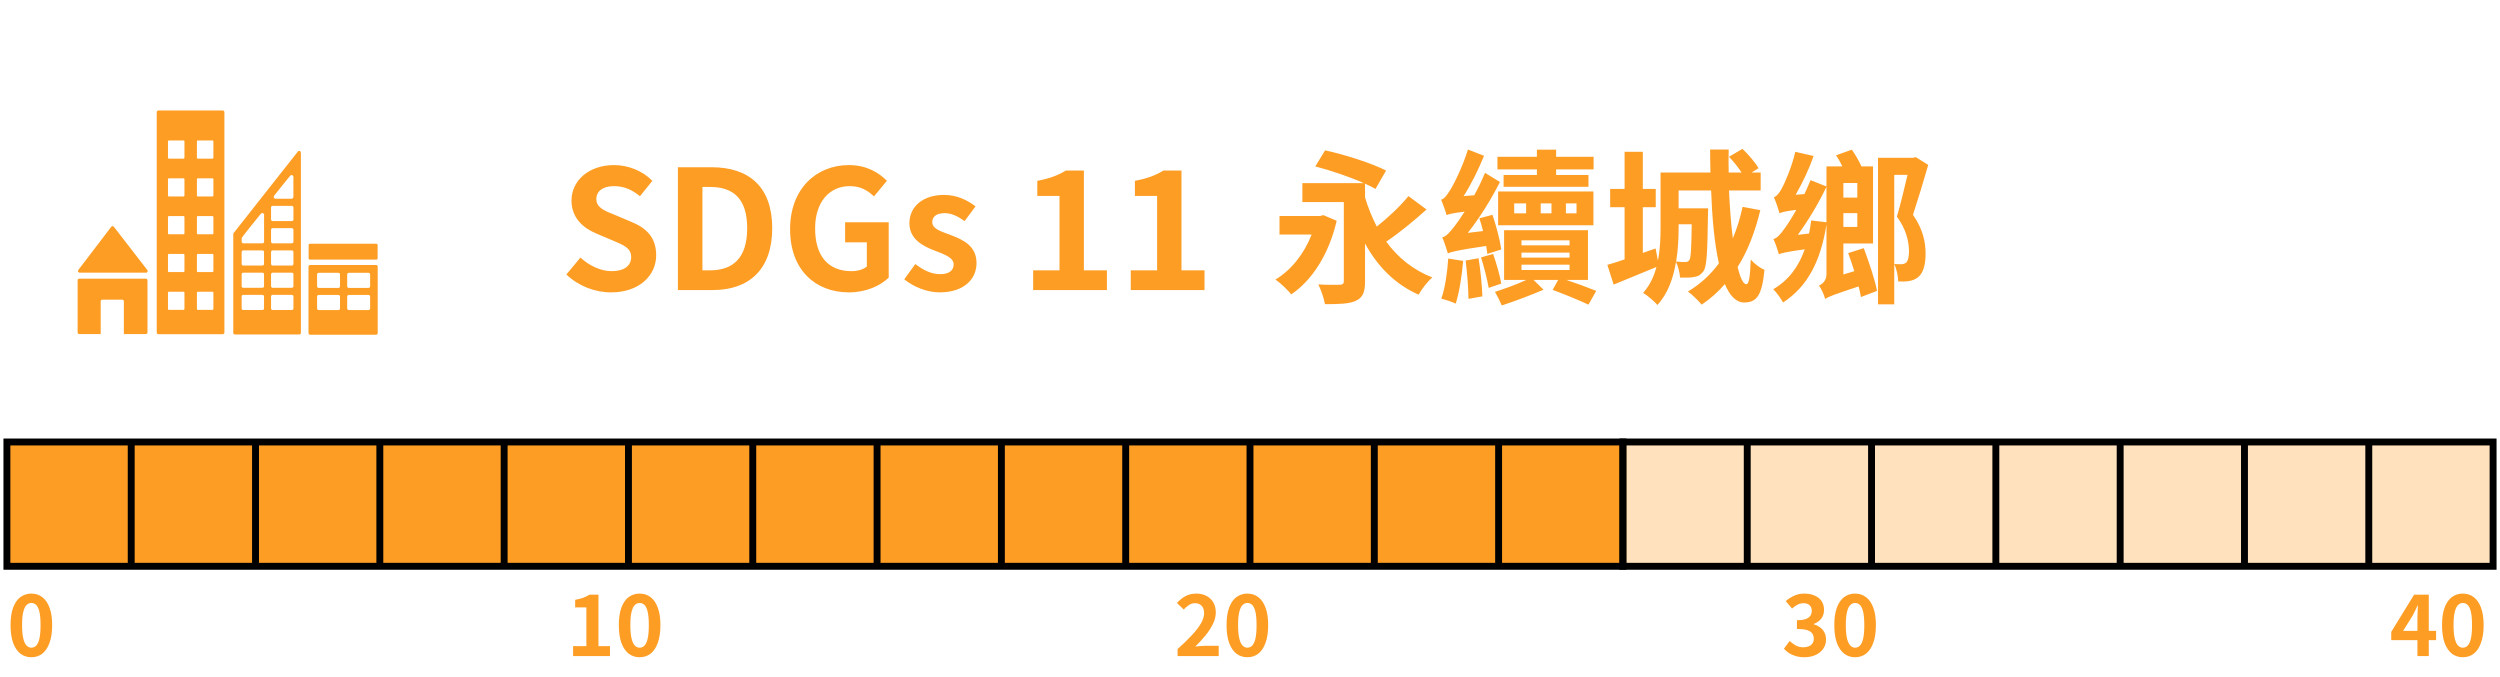
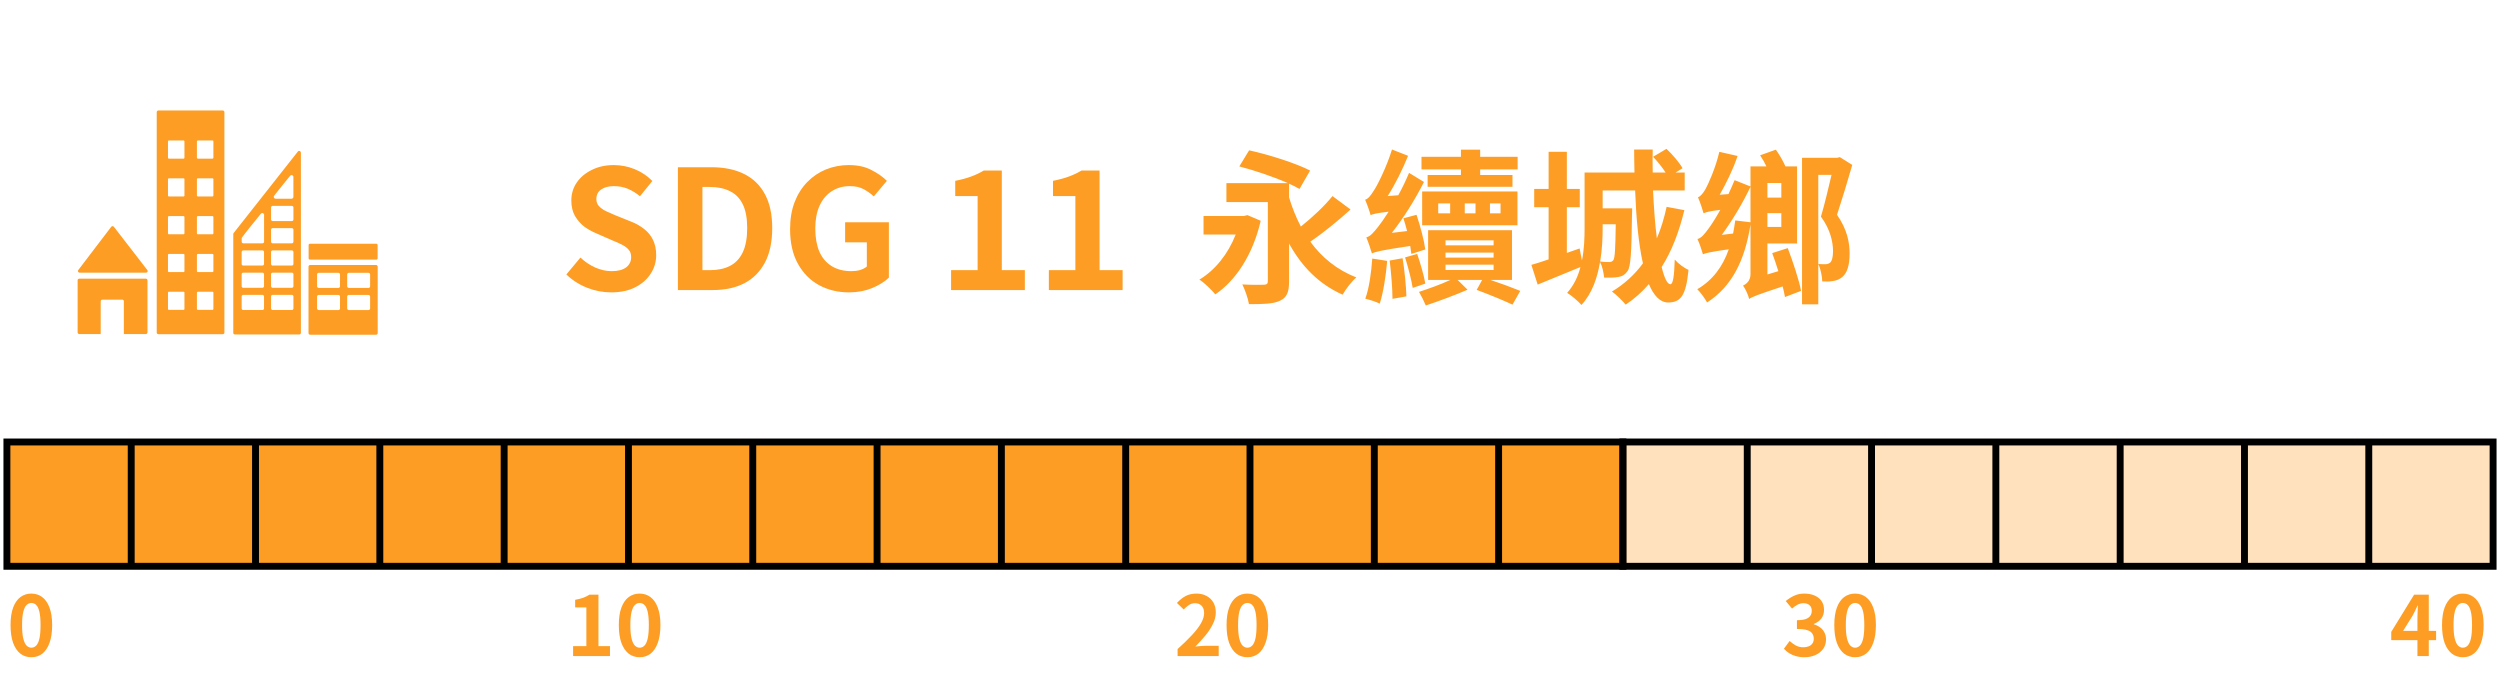
<svg xmlns="http://www.w3.org/2000/svg" width="362" height="98" fill="none">
-   <path fill="#FD9D24" d="M11.519 39.48h9.629a.236.236 0 0 0 .234-.239.22.22 0 0 0-.064-.155l-.011-.016-4.789-6.196-.048-.051a.23.23 0 0 0-.175-.076.24.24 0 0 0-.155.06l-.028.032-.043.051-4.673 6.133-.072.087a.238.238 0 0 0 .195.37M21.12 40.35h-9.645a.235.235 0 0 0-.235.235v7.548c0 .132.108.239.235.239h3.106v-4.748c0-.132.103-.235.235-.235h2.883c.131 0 .235.103.235.235v4.748h3.185a.236.236 0 0 0 .235-.239v-7.548a.235.235 0 0 0-.235-.234M54.456 38.374h-9.55a.23.23 0 0 0-.234.227v9.64a.23.23 0 0 0 .235.226h9.549a.23.23 0 0 0 .234-.226V38.6a.23.23 0 0 0-.234-.227m-5.222 6.295a.23.23 0 0 1-.235.227h-2.852a.23.23 0 0 1-.234-.227v-1.733c0-.128.103-.227.234-.227H49c.127 0 .235.1.235.226zm0-3.205a.23.23 0 0 1-.235.227h-2.852a.23.23 0 0 1-.234-.227V39.73a.23.23 0 0 1 .234-.226H49c.127 0 .235.103.235.226zm4.359 3.205a.23.23 0 0 1-.235.227h-2.852a.23.23 0 0 1-.234-.227v-1.733c0-.128.103-.227.234-.227h2.852c.131 0 .235.1.235.226zm0-3.205a.23.23 0 0 1-.235.227h-2.852a.23.23 0 0 1-.234-.227V39.73a.23.23 0 0 1 .234-.226h2.852a.23.23 0 0 1 .235.226zM32.263 16h-9.342a.23.23 0 0 0-.227.23v31.931c0 .127.104.227.227.227h9.342c.124 0 .231-.104.231-.227v-31.93a.23.23 0 0 0-.23-.231m-5.556 28.749a.124.124 0 0 1-.123.123h-2.14a.124.124 0 0 1-.123-.123v-2.382c0-.068.056-.123.123-.123h2.14c.068 0 .123.055.123.123zm0-5.476a.124.124 0 0 1-.123.123h-2.14a.12.12 0 0 1-.123-.123V36.89c0-.068.056-.124.123-.124h2.14c.068 0 .123.052.123.124zm0-5.473a.124.124 0 0 1-.123.124h-2.14a.124.124 0 0 1-.123-.123v-2.387c0-.067.056-.123.123-.123h2.14c.068 0 .123.056.123.123zm0-5.476a.124.124 0 0 1-.123.124h-2.14a.124.124 0 0 1-.123-.124v-2.386a.12.12 0 0 1 .123-.12h2.14a.12.12 0 0 1 .123.12zm0-5.476a.124.124 0 0 1-.123.123h-2.14a.124.124 0 0 1-.123-.123v-2.386c0-.067.056-.123.123-.123h2.14c.068 0 .123.056.123.123zm4.192 21.9a.124.124 0 0 1-.123.124h-2.14a.124.124 0 0 1-.123-.123v-2.382c0-.068.056-.123.123-.123h2.14c.067 0 .123.055.123.123zm0-5.475a.124.124 0 0 1-.123.123h-2.14a.12.12 0 0 1-.123-.123V36.89c0-.068.056-.124.123-.124h2.14c.067 0 .123.052.123.124zm0-5.473a.124.124 0 0 1-.123.124h-2.14a.124.124 0 0 1-.123-.123v-2.387c0-.067.056-.123.123-.123h2.14c.067 0 .123.056.123.123zm0-5.476a.124.124 0 0 1-.123.124h-2.14a.124.124 0 0 1-.123-.124v-2.386a.12.12 0 0 1 .123-.12h2.14a.12.12 0 0 1 .123.12zm0-5.476a.124.124 0 0 1-.123.123h-2.14a.124.124 0 0 1-.123-.123v-2.386c0-.067.056-.123.123-.123h2.14c.067 0 .123.056.123.123zM44.878 35.292h9.61c.106 0 .19.087.19.19v1.922a.19.19 0 0 1-.19.19h-9.61a.19.19 0 0 1-.19-.19v-1.921a.19.19 0 0 1 .19-.191M43.55 22.029a.25.25 0 0 0-.234-.18.26.26 0 0 0-.152.056l-.08.1-9.182 11.648-.044.056a.26.26 0 0 0-.08.183v14.312c0 .128.104.227.231.227h9.334a.227.227 0 0 0 .227-.227v-26.08a.2.2 0 0 0-.024-.095zm-3.866 6.323.068-.084c.628-.807 1.686-2.107 2.203-2.744l.068-.08a.263.263 0 0 1 .461.12v2.947a.263.263 0 0 1-.254.262h-2.343a.266.266 0 0 1-.203-.421M38.23 44.665a.227.227 0 0 1-.227.227h-2.784a.227.227 0 0 1-.227-.227v-1.742c0-.127.104-.227.227-.227h2.784c.127 0 .227.104.227.227zm0-3.217a.227.227 0 0 1-.227.226h-2.784a.227.227 0 0 1-.227-.226v-1.742c0-.127.104-.227.227-.227h2.784c.127 0 .227.1.227.227zm0-3.222a.23.23 0 0 1-.227.227h-2.784a.227.227 0 0 1-.227-.227v-1.742c0-.127.104-.226.227-.226h2.784c.127 0 .227.103.227.226zm.008-7.059v3.838a.227.227 0 0 1-.227.227h-2.784a.23.23 0 0 1-.23-.227v-.481q.002-.048.015-.084c.004-.008.004-.011.016-.027q.007-.016.02-.032.011-.018.028-.036c.354-.51 1.96-2.49 2.637-3.317l.067-.083a.263.263 0 0 1 .462.119v.103zm4.251 13.498a.227.227 0 0 1-.227.227h-2.783a.23.23 0 0 1-.231-.227v-1.742c0-.127.103-.227.23-.227h2.785a.23.23 0 0 1 .226.227zm0-3.217a.227.227 0 0 1-.227.226h-2.783a.23.23 0 0 1-.231-.226v-1.742c0-.127.103-.227.23-.227h2.785c.123 0 .226.1.226.227zm0-3.222a.23.23 0 0 1-.227.227h-2.783a.23.23 0 0 1-.231-.227v-1.742c0-.127.103-.226.23-.226h2.785a.23.23 0 0 1 .226.226zm0-3.22a.227.227 0 0 1-.227.226h-2.783a.23.23 0 0 1-.231-.227v-1.742c0-.127.103-.226.23-.226h2.785a.23.23 0 0 1 .226.226zm0-3.222a.227.227 0 0 1-.227.227h-2.783a.23.23 0 0 1-.231-.227v-1.742a.23.23 0 0 1 .23-.23h2.785a.23.23 0 0 1 .226.23zM88.488 42.336c-2.376 0-4.752-.936-6.48-2.592l2.04-2.448c1.272 1.176 2.952 1.968 4.512 1.968 1.848 0 2.832-.792 2.832-2.04 0-1.32-1.08-1.728-2.664-2.4l-2.376-1.008c-1.8-.744-3.6-2.184-3.6-4.776 0-2.904 2.544-5.136 6.144-5.136 2.064 0 4.128.816 5.568 2.28l-1.8 2.232c-1.128-.936-2.304-1.464-3.768-1.464-1.56 0-2.544.696-2.544 1.872 0 1.272 1.248 1.728 2.76 2.328l2.328.984c2.16.888 3.576 2.256 3.576 4.824 0 2.904-2.424 5.376-6.528 5.376M98.161 42V24.216h4.872c5.424 0 8.784 2.832 8.784 8.832 0 5.976-3.36 8.952-8.592 8.952zm3.552-2.856h1.104c3.312 0 5.376-1.776 5.376-6.096 0-4.344-2.064-5.976-5.376-5.976h-1.104zm21.212 3.192c-4.824 0-8.52-3.216-8.52-9.144 0-5.856 3.792-9.288 8.52-9.288 2.568 0 4.344 1.104 5.496 2.28l-1.872 2.256c-.888-.84-1.896-1.488-3.504-1.488-2.952 0-5.016 2.304-5.016 6.12 0 3.864 1.776 6.192 5.28 6.192.84 0 1.704-.24 2.208-.672v-3.504h-3.144v-2.904h6.312V40.2c-1.2 1.176-3.288 2.136-5.76 2.136m13.124 0c-1.8 0-3.768-.792-5.112-1.896l1.608-2.208c1.2.936 2.352 1.464 3.6 1.464 1.344 0 1.944-.576 1.944-1.416 0-1.008-1.392-1.464-2.808-2.016-1.704-.648-3.6-1.68-3.6-3.936 0-2.4 1.944-4.104 5.016-4.104 1.944 0 3.456.816 4.56 1.656l-1.584 2.136c-.96-.696-1.896-1.152-2.88-1.152-1.224 0-1.8.528-1.8 1.296 0 .984 1.248 1.344 2.664 1.872 1.776.672 3.744 1.56 3.744 4.056 0 2.352-1.848 4.248-5.352 4.248M149.601 42v-2.856h3.816V28.368h-3.216v-2.184c1.776-.336 3-.792 4.128-1.488h2.616v14.448h3.336V42zm14.133 0v-2.856h3.816V28.368h-3.216v-2.184c1.776-.336 3-.792 4.128-1.488h2.616v14.448h3.336V42zM191.632 31.152l1.92.816c-1.152 4.968-3.648 8.688-6.576 10.656-.48-.6-1.608-1.704-2.304-2.136 2.256-1.344 4.152-3.696 5.256-6.528h-4.656v-2.688h5.856zm12.312-2.76 2.616 1.944c-1.8 1.632-4.008 3.432-5.832 4.656 1.68 2.304 3.864 4.08 6.672 5.184-.672.552-1.56 1.728-1.992 2.496-3.48-1.56-5.952-4.128-7.752-7.416v5.496c0 1.56-.312 2.328-1.344 2.808-.984.456-2.448.48-4.464.48-.12-.816-.576-2.088-.96-2.856 1.2.072 2.688.072 3.12.048s.576-.144.576-.528V29.256h-6V26.52h8.904c-2.04-.912-4.824-1.848-7.032-2.424l1.416-2.328c2.784.6 6.792 1.872 8.832 2.928l-1.536 2.664c-.408-.24-.936-.504-1.512-.768v1.992a24.6 24.6 0 0 0 1.704 4.224c1.632-1.296 3.432-2.976 4.584-4.416m18.6-3.048v-.816h-5.712v-1.824h5.712v-1.032h2.784v1.032h5.424v1.824h-5.424v.816h4.68v1.704H217.72v-1.704zm-3.288 4.104v1.44h1.728v-1.44zm9.024 1.44v-1.44h-1.536v1.44zm-5.184 0h1.56v-1.44h-1.56zm-6.168 1.728V27.72h13.8v4.896zm.456 3.504-2.016.648c-.048-.336-.096-.72-.168-1.152-4.248.624-5.04.84-5.544 1.08-.144-.48-.528-1.68-.816-2.328.576-.12 1.056-.696 1.776-1.608.288-.36.816-1.104 1.464-2.112-1.752.216-2.256.336-2.616.504-.12-.48-.528-1.632-.792-2.232.432-.12.816-.6 1.272-1.344.456-.648 1.848-3.408 2.616-5.928l2.328.912c-.792 1.968-1.848 4.104-2.952 5.832l1.536-.12a34 34 0 0 0 1.56-3.24l2.16 1.32c-1.272 2.52-2.928 5.184-4.656 7.368l2.208-.264c-.168-.648-.336-1.296-.528-1.848l1.896-.504c.552 1.632 1.104 3.744 1.272 5.016m-7.68 1.32 2.16.336c-.192 2.256-.576 4.656-1.08 6.192-.48-.264-1.512-.576-2.088-.72.552-1.512.864-3.72 1.008-5.808m2.52.288 1.872-.336c.288 1.776.504 4.008.552 5.52l-2.016.36c0-1.512-.192-3.768-.408-5.544m2.232-.456 1.752-.504c.456 1.344.984 3.12 1.176 4.296l-1.824.624c-.192-1.2-.672-3.024-1.104-4.416m5.856 1.056v.768h6.96v-.768zm0-1.752v.72h6.96v-.72zm0-1.776v.72h6.96v-.72zm9.624 5.736h-3.12a77 77 0 0 1 4.32 1.584l-1.128 1.992c-1.272-.6-3.36-1.464-5.184-2.136l.792-1.44h-3.552l1.44 1.416a80 80 0 0 1-6.048 2.28 19 19 0 0 0-.984-1.968c1.32-.432 3.168-1.08 4.536-1.728h-3.216v-7.2h12.144zm15.024-8.064h-1.896v.48c0 1.488-.072 3.216-.36 4.92.6.072 1.056.072 1.32.072s.432-.072.6-.288c.216-.36.288-1.632.336-5.184m7.368-2.52 2.568.48c-.768 3.144-1.824 5.928-3.288 8.232.384 1.584.816 2.496 1.272 2.496.36 0 .552-1.128.624-3.576.528.6 1.344 1.224 1.992 1.488-.36 3.696-1.104 4.728-2.952 4.728-1.176 0-2.088-1.008-2.784-2.664a16.5 16.5 0 0 1-3.36 2.976c-.384-.48-1.392-1.488-1.992-1.896a15.2 15.2 0 0 0 4.488-4.08c-.648-2.88-.984-6.624-1.128-10.56h-4.704v2.592h4.272s0 .648-.024.96c-.072 5.352-.168 7.488-.648 8.136-.384.528-.744.744-1.32.84-.48.096-1.248.12-2.064.096-.072-.72-.264-1.656-.6-2.256-.384 2.304-1.152 4.56-2.688 6.216-.384-.48-1.464-1.392-2.064-1.752.96-1.08 1.584-2.4 1.92-3.744-2.112.864-4.368 1.8-6.192 2.544l-.912-2.856c.72-.192 1.56-.48 2.496-.792V30h-2.088v-2.64h2.088v-5.376h2.64v5.376h1.872V30h-1.872v6.624l1.848-.648.336 1.752c.336-1.608.384-3.312.384-4.776v-7.968h7.224c-.024-1.128-.048-2.232-.048-3.336h2.688a77 77 0 0 0 0 3.336h1.872a16 16 0 0 0-1.824-2.28l1.944-1.152c.888.84 1.896 2.016 2.328 2.808l-1.008.624h1.32v2.592h-4.584c.12 2.52.288 4.896.552 6.936.6-1.392 1.056-2.928 1.416-4.56m9.936 1.968 2.208.264v-5.136a45 45 0 0 1-4.152 6.96l1.632-.192c.12-.6.216-1.224.312-1.896m6.672-5.424h-2.016v2.112h2.016zm-2.016 6.36h2.016v-1.992h-2.016zm.696 3.792 2.256-.72c.744 1.992 1.632 4.608 1.92 6.192l-2.328.888a17 17 0 0 0-.336-1.536c-3.672 1.224-4.392 1.488-4.848 1.824-.12-.552-.552-1.488-.888-1.944.456-.216 1.08-.672 1.08-1.656v-7.2c-.816 5.232-2.688 8.976-6.288 11.304-.24-.48-.96-1.488-1.416-1.92 2.208-1.296 3.672-3.24 4.56-5.784-2.736.384-3.336.552-3.744.72-.12-.456-.504-1.608-.792-2.208.528-.12 1.008-.672 1.608-1.512.312-.408.984-1.416 1.704-2.712-1.584.192-2.088.336-2.424.504-.144-.528-.528-1.68-.816-2.328.384-.12.744-.576 1.104-1.2s1.464-3.072 1.992-5.376l2.64.6c-.648 1.944-1.656 3.984-2.592 5.616l1.272-.096c.312-.672.624-1.368.888-2.016l2.304.912v-2.904h2.304a11.3 11.3 0 0 0-.912-1.608l2.28-.816a14.6 14.6 0 0 1 1.392 2.424h1.68v11.16h-4.296v4.488l1.584-.48c-.288-.888-.576-1.8-.888-2.616m9.792-13.896 1.8 1.128A226 226 0 0 1 277 31.104c1.488 2.136 1.824 4.032 1.824 5.616 0 1.68-.36 2.832-1.08 3.408-.36.312-.84.504-1.392.576-.408.072-.96.072-1.488.048-.024-.696-.216-1.8-.576-2.52.408.024.744.024 1.056.024.216 0 .456-.072.648-.216.288-.24.432-.864.432-1.68-.024-1.32-.336-3.048-1.752-4.992.528-1.752 1.104-4.224 1.536-6.048h-1.92v18.744h-2.352V22.848h5.088z" />
+   <path fill="#FD9D24" d="M11.519 39.48h9.629a.236.236 0 0 0 .234-.239.22.22 0 0 0-.064-.155l-.011-.016-4.789-6.196-.048-.051a.23.23 0 0 0-.175-.076.24.24 0 0 0-.155.06l-.028.032-.043.051-4.673 6.133-.072.087a.238.238 0 0 0 .195.37M21.12 40.35h-9.645a.235.235 0 0 0-.235.235v7.548c0 .132.108.239.235.239h3.106v-4.748c0-.132.103-.235.235-.235h2.883c.131 0 .235.103.235.235v4.748h3.185a.236.236 0 0 0 .235-.239v-7.548a.235.235 0 0 0-.235-.234M54.456 38.374h-9.55a.23.23 0 0 0-.234.227v9.64a.23.23 0 0 0 .235.226h9.549a.23.23 0 0 0 .234-.226V38.6a.23.23 0 0 0-.234-.227m-5.222 6.295a.23.23 0 0 1-.235.227h-2.852a.23.23 0 0 1-.234-.227v-1.733c0-.128.103-.227.234-.227H49c.127 0 .235.1.235.226zm0-3.205a.23.23 0 0 1-.235.227h-2.852a.23.23 0 0 1-.234-.227V39.73a.23.23 0 0 1 .234-.226H49c.127 0 .235.103.235.226zm4.359 3.205a.23.23 0 0 1-.235.227h-2.852a.23.23 0 0 1-.234-.227v-1.733c0-.128.103-.227.234-.227h2.852c.131 0 .235.1.235.226zm0-3.205a.23.23 0 0 1-.235.227h-2.852a.23.23 0 0 1-.234-.227V39.73a.23.23 0 0 1 .234-.226h2.852a.23.23 0 0 1 .235.226zM32.263 16h-9.342a.23.23 0 0 0-.227.23v31.931c0 .127.104.227.227.227h9.342c.124 0 .231-.104.231-.227v-31.93a.23.23 0 0 0-.23-.231m-5.556 28.749a.124.124 0 0 1-.123.123h-2.14a.124.124 0 0 1-.123-.123v-2.382c0-.068.056-.123.123-.123h2.14c.068 0 .123.055.123.123zm0-5.476a.124.124 0 0 1-.123.123h-2.14a.12.12 0 0 1-.123-.123V36.89c0-.068.056-.124.123-.124h2.14c.068 0 .123.052.123.124zm0-5.473a.124.124 0 0 1-.123.124h-2.14a.124.124 0 0 1-.123-.123v-2.387c0-.067.056-.123.123-.123h2.14c.068 0 .123.056.123.123zm0-5.476a.124.124 0 0 1-.123.124h-2.14a.124.124 0 0 1-.123-.124v-2.386a.12.12 0 0 1 .123-.12h2.14a.12.12 0 0 1 .123.12zm0-5.476a.124.124 0 0 1-.123.123h-2.14a.124.124 0 0 1-.123-.123v-2.386c0-.067.056-.123.123-.123h2.14c.068 0 .123.056.123.123zm4.192 21.9a.124.124 0 0 1-.123.124h-2.14a.124.124 0 0 1-.123-.123v-2.382c0-.068.056-.123.123-.123h2.14c.067 0 .123.055.123.123zm0-5.475a.124.124 0 0 1-.123.123h-2.14a.12.12 0 0 1-.123-.123V36.89c0-.068.056-.124.123-.124h2.14c.067 0 .123.052.123.124zm0-5.473a.124.124 0 0 1-.123.124h-2.14a.124.124 0 0 1-.123-.123v-2.387c0-.067.056-.123.123-.123h2.14c.067 0 .123.056.123.123zm0-5.476a.124.124 0 0 1-.123.124h-2.14a.124.124 0 0 1-.123-.124v-2.386a.12.12 0 0 1 .123-.12h2.14a.12.12 0 0 1 .123.12zm0-5.476a.124.124 0 0 1-.123.123h-2.14a.124.124 0 0 1-.123-.123v-2.386c0-.067.056-.123.123-.123h2.14c.067 0 .123.056.123.123zM44.878 35.292h9.61c.106 0 .19.087.19.19v1.922a.19.19 0 0 1-.19.19h-9.61a.19.19 0 0 1-.19-.19v-1.921a.19.19 0 0 1 .19-.191M43.55 22.029a.25.25 0 0 0-.234-.18.26.26 0 0 0-.152.056l-.08.1-9.182 11.648-.044.056a.26.26 0 0 0-.08.183v14.312c0 .128.104.227.231.227h9.334a.227.227 0 0 0 .227-.227v-26.08a.2.2 0 0 0-.024-.095zm-3.866 6.323.068-.084c.628-.807 1.686-2.107 2.203-2.744l.068-.08a.263.263 0 0 1 .461.12v2.947a.263.263 0 0 1-.254.262h-2.343a.266.266 0 0 1-.203-.421M38.23 44.665a.227.227 0 0 1-.227.227h-2.784a.227.227 0 0 1-.227-.227v-1.742c0-.127.104-.227.227-.227h2.784c.127 0 .227.104.227.227zm0-3.217a.227.227 0 0 1-.227.226h-2.784a.227.227 0 0 1-.227-.226v-1.742c0-.127.104-.227.227-.227h2.784c.127 0 .227.1.227.227zm0-3.222a.23.23 0 0 1-.227.227h-2.784a.227.227 0 0 1-.227-.227v-1.742c0-.127.104-.226.227-.226h2.784c.127 0 .227.103.227.226zm.008-7.059v3.838a.227.227 0 0 1-.227.227h-2.784a.23.23 0 0 1-.23-.227v-.481q.002-.048.015-.084c.004-.008.004-.011.016-.027q.007-.016.02-.032.011-.018.028-.036c.354-.51 1.96-2.49 2.637-3.317l.067-.083a.263.263 0 0 1 .462.119v.103zm4.251 13.498a.227.227 0 0 1-.227.227h-2.783a.23.23 0 0 1-.231-.227v-1.742c0-.127.103-.227.23-.227h2.785a.23.23 0 0 1 .226.227zm0-3.217a.227.227 0 0 1-.227.226h-2.783a.23.23 0 0 1-.231-.226v-1.742c0-.127.103-.227.23-.227h2.785c.123 0 .226.1.226.227zm0-3.222a.23.23 0 0 1-.227.227h-2.783a.23.23 0 0 1-.231-.227v-1.742c0-.127.103-.226.23-.226h2.785a.23.23 0 0 1 .226.226zm0-3.22a.227.227 0 0 1-.227.226h-2.783a.23.23 0 0 1-.231-.227v-1.742c0-.127.103-.226.23-.226h2.785a.23.23 0 0 1 .226.226zm0-3.222a.227.227 0 0 1-.227.227h-2.783a.23.23 0 0 1-.231-.227v-1.742a.23.23 0 0 1 .23-.23h2.785a.23.23 0 0 1 .226.23zM88.488 42.336a9.4 9.4 0 0 1-3.48-.672 9.1 9.1 0 0 1-3-1.92l2.04-2.448a7.8 7.8 0 0 0 2.136 1.44q1.224.528 2.376.528 1.392 0 2.112-.552t.72-1.488q0-.672-.36-1.056-.336-.408-.936-.72t-1.392-.624l-2.352-1.032a8.4 8.4 0 0 1-1.728-.96q-.816-.624-1.368-1.56-.528-.936-.528-2.232 0-1.464.792-2.616t2.184-1.824q1.392-.696 3.168-.696 1.584 0 3.048.6a7.5 7.5 0 0 1 2.544 1.704l-1.8 2.208a7 7 0 0 0-1.752-1.08q-.912-.384-2.04-.384-1.152 0-1.848.504-.672.48-.672 1.368 0 .624.384 1.032t1.008.72q.624.288 1.368.6l2.328.936a7.1 7.1 0 0 1 1.872 1.08q.816.648 1.248 1.56.456.912.456 2.208 0 1.44-.792 2.664-.768 1.224-2.232 1.968-1.44.744-3.504.744M98.161 42V24.216h4.872q2.736 0 4.68.96a6.72 6.72 0 0 1 3.024 2.904q1.08 1.944 1.08 4.944t-1.056 4.992-2.976 3q-1.92.984-4.56.984zm3.552-2.88h1.08q1.68 0 2.88-.6 1.224-.624 1.872-1.968.648-1.368.648-3.528t-.648-3.456q-.648-1.32-1.872-1.896-1.2-.6-2.88-.6h-1.08zm21.212 3.216q-2.4 0-4.344-1.056-1.92-1.056-3.048-3.096t-1.128-4.992q0-2.208.648-3.912.672-1.728 1.848-2.928a7.95 7.95 0 0 1 2.712-1.824 8.7 8.7 0 0 1 3.312-.624q1.92 0 3.264.72 1.368.696 2.232 1.56l-1.896 2.256a7 7 0 0 0-1.488-1.056q-.792-.432-1.992-.432-1.488 0-2.616.744-1.128.72-1.752 2.088t-.624 3.288q0 1.944.576 3.336.6 1.368 1.776 2.112t2.904.744q.648 0 1.248-.168.6-.192.96-.504v-3.504h-3.144v-2.904h6.336V40.2q-.912.888-2.424 1.512t-3.36.624M137.718 42v-2.88h3.84V28.392h-3.24v-2.208q1.344-.264 2.304-.624a10.6 10.6 0 0 0 1.824-.864h2.616V39.12h3.336V42zm14.156 0v-2.88h3.84V28.392h-3.24v-2.208q1.344-.264 2.304-.624a10.6 10.6 0 0 0 1.824-.864h2.616V39.12h3.336V42zM180.632 31.152l1.92.816c-1.152 4.968-3.648 8.688-6.576 10.656-.48-.6-1.608-1.704-2.304-2.136 2.256-1.344 4.152-3.696 5.256-6.528h-4.656v-2.688h5.856zm12.312-2.76 2.616 1.944c-1.8 1.632-4.008 3.432-5.832 4.656 1.68 2.304 3.864 4.08 6.672 5.184-.672.552-1.56 1.728-1.992 2.496-3.48-1.56-5.952-4.128-7.752-7.416v5.496c0 1.56-.312 2.328-1.344 2.808-.984.456-2.448.48-4.464.48-.12-.816-.576-2.088-.96-2.856 1.2.072 2.688.072 3.12.048s.576-.144.576-.528V29.256h-6V26.52h8.904c-2.04-.912-4.824-1.848-7.032-2.424l1.416-2.328c2.784.6 6.792 1.872 8.832 2.928l-1.536 2.664c-.408-.24-.936-.504-1.512-.768v1.992a24.6 24.6 0 0 0 1.704 4.224c1.632-1.296 3.432-2.976 4.584-4.416m18.6-3.048v-.816h-5.712v-1.824h5.712v-1.032h2.784v1.032h5.424v1.824h-5.424v.816h4.68v1.704H206.72v-1.704zm-3.288 4.104v1.44h1.728v-1.44zm9.024 1.44v-1.44h-1.536v1.44zm-5.184 0h1.56v-1.44h-1.56zm-6.168 1.728V27.72h13.8v4.896zm.456 3.504-2.016.648c-.048-.336-.096-.72-.168-1.152-4.248.624-5.04.84-5.544 1.08-.144-.48-.528-1.68-.816-2.328.576-.12 1.056-.696 1.776-1.608.288-.36.816-1.104 1.464-2.112-1.752.216-2.256.336-2.616.504-.12-.48-.528-1.632-.792-2.232.432-.12.816-.6 1.272-1.344.456-.648 1.848-3.408 2.616-5.928l2.328.912c-.792 1.968-1.848 4.104-2.952 5.832l1.536-.12a34 34 0 0 0 1.56-3.24l2.16 1.32c-1.272 2.52-2.928 5.184-4.656 7.368l2.208-.264c-.168-.648-.336-1.296-.528-1.848l1.896-.504c.552 1.632 1.104 3.744 1.272 5.016m-7.68 1.32 2.16.336c-.192 2.256-.576 4.656-1.08 6.192-.48-.264-1.512-.576-2.088-.72.552-1.512.864-3.72 1.008-5.808m2.52.288 1.872-.336c.288 1.776.504 4.008.552 5.52l-2.016.36c0-1.512-.192-3.768-.408-5.544m2.232-.456 1.752-.504c.456 1.344.984 3.12 1.176 4.296l-1.824.624c-.192-1.2-.672-3.024-1.104-4.416m5.856 1.056v.768h6.96v-.768zm0-1.752v.72h6.96v-.72zm0-1.776v.72h6.96v-.72zm9.624 5.736h-3.12a77 77 0 0 1 4.32 1.584l-1.128 1.992c-1.272-.6-3.36-1.464-5.184-2.136l.792-1.44h-3.552l1.44 1.416a80 80 0 0 1-6.048 2.28 19 19 0 0 0-.984-1.968c1.32-.432 3.168-1.08 4.536-1.728h-3.216v-7.2h12.144zm15.024-8.064h-1.896v.48c0 1.488-.072 3.216-.36 4.92.6.072 1.056.072 1.32.072s.432-.072.6-.288c.216-.36.288-1.632.336-5.184m7.368-2.52 2.568.48c-.768 3.144-1.824 5.928-3.288 8.232.384 1.584.816 2.496 1.272 2.496.36 0 .552-1.128.624-3.576.528.6 1.344 1.224 1.992 1.488-.36 3.696-1.104 4.728-2.952 4.728-1.176 0-2.088-1.008-2.784-2.664a16.5 16.5 0 0 1-3.36 2.976c-.384-.48-1.392-1.488-1.992-1.896a15.2 15.2 0 0 0 4.488-4.08c-.648-2.88-.984-6.624-1.128-10.56h-4.704v2.592h4.272s0 .648-.024.96c-.072 5.352-.168 7.488-.648 8.136-.384.528-.744.744-1.32.84-.48.096-1.248.12-2.064.096-.072-.72-.264-1.656-.6-2.256-.384 2.304-1.152 4.56-2.688 6.216-.384-.48-1.464-1.392-2.064-1.752.96-1.08 1.584-2.4 1.92-3.744-2.112.864-4.368 1.8-6.192 2.544l-.912-2.856c.72-.192 1.56-.48 2.496-.792V30h-2.088v-2.64h2.088v-5.376h2.64v5.376h1.872V30h-1.872v6.624l1.848-.648.336 1.752c.336-1.608.384-3.312.384-4.776v-7.968h7.224c-.024-1.128-.048-2.232-.048-3.336h2.688a77 77 0 0 0 0 3.336h1.872a16 16 0 0 0-1.824-2.28l1.944-1.152c.888.84 1.896 2.016 2.328 2.808l-1.008.624h1.32v2.592h-4.584c.12 2.52.288 4.896.552 6.936.6-1.392 1.056-2.928 1.416-4.56m9.936 1.968 2.208.264v-5.136a45 45 0 0 1-4.152 6.96l1.632-.192c.12-.6.216-1.224.312-1.896m6.672-5.424h-2.016v2.112h2.016zm-2.016 6.36h2.016v-1.992h-2.016zm.696 3.792 2.256-.72c.744 1.992 1.632 4.608 1.92 6.192l-2.328.888a17 17 0 0 0-.336-1.536c-3.672 1.224-4.392 1.488-4.848 1.824-.12-.552-.552-1.488-.888-1.944.456-.216 1.08-.672 1.08-1.656v-7.2c-.816 5.232-2.688 8.976-6.288 11.304-.24-.48-.96-1.488-1.416-1.92 2.208-1.296 3.672-3.24 4.56-5.784-2.736.384-3.336.552-3.744.72-.12-.456-.504-1.608-.792-2.208.528-.12 1.008-.672 1.608-1.512.312-.408.984-1.416 1.704-2.712-1.584.192-2.088.336-2.424.504-.144-.528-.528-1.68-.816-2.328.384-.12.744-.576 1.104-1.2s1.464-3.072 1.992-5.376l2.64.6c-.648 1.944-1.656 3.984-2.592 5.616l1.272-.096c.312-.672.624-1.368.888-2.016l2.304.912v-2.904h2.304a11.3 11.3 0 0 0-.912-1.608l2.28-.816a14.6 14.6 0 0 1 1.392 2.424h1.68v11.16h-4.296v4.488l1.584-.48c-.288-.888-.576-1.8-.888-2.616m9.792-13.896 1.8 1.128A226 226 0 0 1 266 31.104c1.488 2.136 1.824 4.032 1.824 5.616 0 1.68-.36 2.832-1.08 3.408-.36.312-.84.504-1.392.576-.408.072-.96.072-1.488.048-.024-.696-.216-1.8-.576-2.52.408.024.744.024 1.056.024.216 0 .456-.072.648-.216.288-.24.432-.864.432-1.68-.024-1.32-.336-3.048-1.752-4.992.528-1.752 1.104-4.224 1.536-6.048h-1.92v18.744h-2.352V22.848h5.088z" />
  <path fill="#FD9D24" stroke="#000" d="M1 64h18v18H1zM19 64h18v18H19zM37 64h18v18H37zM55 64h18v18H55zM73 64h18v18H73zM91 64h18v18H91zM109 64h18v18h-18zM127 64h18v18h-18zM145 64h18v18h-18zM163 64h18v18h-18zM181 64h18v18h-18zM199 64h18v18h-18zM217 64h18v18h-18z" />
  <path fill="#FD9D24" fill-opacity=".3" stroke="#000" d="M235 64h18v18h-18zM253 64h18v18h-18zM271 64h18v18h-18zM289 64h18v18h-18zM307 64h18v18h-18zM325 64h18v18h-18zM343 64h18v18h-18z" />
  <path fill="#FD9D24" d="M4.54 95.168q-.9 0-1.584-.516-.672-.528-1.056-1.56-.372-1.044-.372-2.58 0-1.524.372-2.532.384-1.02 1.056-1.524a2.6 2.6 0 0 1 1.584-.504q.912 0 1.584.516.672.504 1.044 1.512.384 1.008.384 2.532 0 1.536-.384 2.58-.372 1.032-1.044 1.56-.672.516-1.584.516m0-1.38q.396 0 .696-.3t.468-1.008q.168-.72.168-1.968 0-1.236-.168-1.932-.168-.708-.468-.984a.97.97 0 0 0-.696-.288q-.372 0-.684.288-.3.276-.48.984-.18.696-.18 1.932 0 1.248.18 1.968.18.708.48 1.008.312.3.684.3M82.984 95v-1.44h1.92v-5.604h-1.62v-1.104a7.5 7.5 0 0 0 1.152-.288q.492-.18.912-.456h1.308v7.452h1.668V95zm9.634.168q-.9 0-1.584-.516-.672-.528-1.056-1.56-.372-1.044-.372-2.58 0-1.524.372-2.532.384-1.02 1.056-1.524a2.6 2.6 0 0 1 1.584-.504q.912 0 1.584.516.672.504 1.044 1.512.384 1.008.384 2.532 0 1.536-.384 2.58-.372 1.032-1.044 1.56-.672.516-1.584.516m0-1.38q.396 0 .696-.3t.468-1.008q.168-.72.168-1.968 0-1.236-.168-1.932-.168-.708-.468-.984a.97.97 0 0 0-.696-.288q-.372 0-.684.288-.3.276-.48.984-.18.696-.18 1.932 0 1.248.18 1.968.18.708.48 1.008.312.3.684.3M170.516 95v-1.02a30 30 0 0 0 2.064-2.004q.864-.924 1.32-1.716.456-.804.456-1.488 0-.432-.156-.756a1.1 1.1 0 0 0-.456-.492q-.288-.18-.72-.18-.48 0-.888.276a4 4 0 0 0-.732.636l-.984-.948q.624-.672 1.272-1.008.66-.348 1.56-.348.84 0 1.464.348.636.336.984.948t.348 1.44q0 .804-.408 1.644a8.4 8.4 0 0 1-1.068 1.656 20 20 0 0 1-1.488 1.632q.348-.048.744-.072.408-.036.72-.036h1.92V95zm10.102.168q-.9 0-1.584-.516-.672-.528-1.056-1.56-.372-1.044-.372-2.58 0-1.524.372-2.532.384-1.02 1.056-1.524a2.6 2.6 0 0 1 1.584-.504q.912 0 1.584.516.672.504 1.044 1.512.384 1.008.384 2.532 0 1.536-.384 2.58-.372 1.032-1.044 1.56-.672.516-1.584.516m0-1.38q.396 0 .696-.3t.468-1.008q.168-.72.168-1.968 0-1.236-.168-1.932-.168-.708-.468-.984a.97.97 0 0 0-.696-.288q-.372 0-.684.288-.3.276-.48.984-.18.696-.18 1.932 0 1.248.18 1.968.18.708.48 1.008.312.3.684.3M261.276 95.168q-.696 0-1.248-.168a3.7 3.7 0 0 1-.984-.432 4 4 0 0 1-.732-.636l.828-1.116q.408.372.888.648.492.264 1.092.264a2 2 0 0 0 .792-.144 1.12 1.12 0 0 0 .72-1.092q0-.444-.216-.756-.204-.324-.732-.492t-1.488-.168v-1.272q.816 0 1.284-.168.468-.18.66-.48.204-.312.204-.708 0-.516-.312-.804-.312-.3-.876-.3-.468 0-.876.216a3.7 3.7 0 0 0-.792.564l-.912-1.092a5.3 5.3 0 0 1 1.236-.78q.648-.3 1.428-.3.852 0 1.5.276.66.276 1.02.804t.36 1.284q0 .72-.384 1.236t-1.092.792v.06q.492.132.888.432.408.288.636.732.24.444.24 1.032 0 .804-.432 1.38-.42.576-1.14.888-.708.3-1.56.3m7.342 0q-.9 0-1.584-.516-.672-.528-1.056-1.56-.372-1.044-.372-2.58 0-1.524.372-2.532.384-1.02 1.056-1.524a2.6 2.6 0 0 1 1.584-.504q.912 0 1.584.516.672.504 1.044 1.512.384 1.008.384 2.532 0 1.536-.384 2.58-.372 1.032-1.044 1.56-.672.516-1.584.516m0-1.38q.396 0 .696-.3t.468-1.008q.168-.72.168-1.968 0-1.236-.168-1.932-.168-.708-.468-.984a.97.97 0 0 0-.696-.288q-.372 0-.684.288-.3.276-.48.984-.18.696-.18 1.932 0 1.248.18 1.968.18.708.48 1.008.312.3.684.3M350.044 95v-5.46q0-.384.024-.912.024-.54.048-.936h-.06q-.156.36-.336.72t-.372.732l-1.38 2.208h4.776v1.344h-6.492v-1.2l3.312-5.388h2.124V95zm6.574.168q-.9 0-1.584-.516-.672-.528-1.056-1.56-.372-1.044-.372-2.58 0-1.524.372-2.532.384-1.02 1.056-1.524a2.6 2.6 0 0 1 1.584-.504q.912 0 1.584.516.672.504 1.044 1.512.384 1.008.384 2.532 0 1.536-.384 2.58-.372 1.032-1.044 1.56-.672.516-1.584.516m0-1.38q.396 0 .696-.3t.468-1.008q.168-.72.168-1.968 0-1.236-.168-1.932-.168-.708-.468-.984a.97.97 0 0 0-.696-.288q-.372 0-.684.288-.3.276-.48.984-.18.696-.18 1.932 0 1.248.18 1.968.18.708.48 1.008.312.3.684.3" />
</svg>
